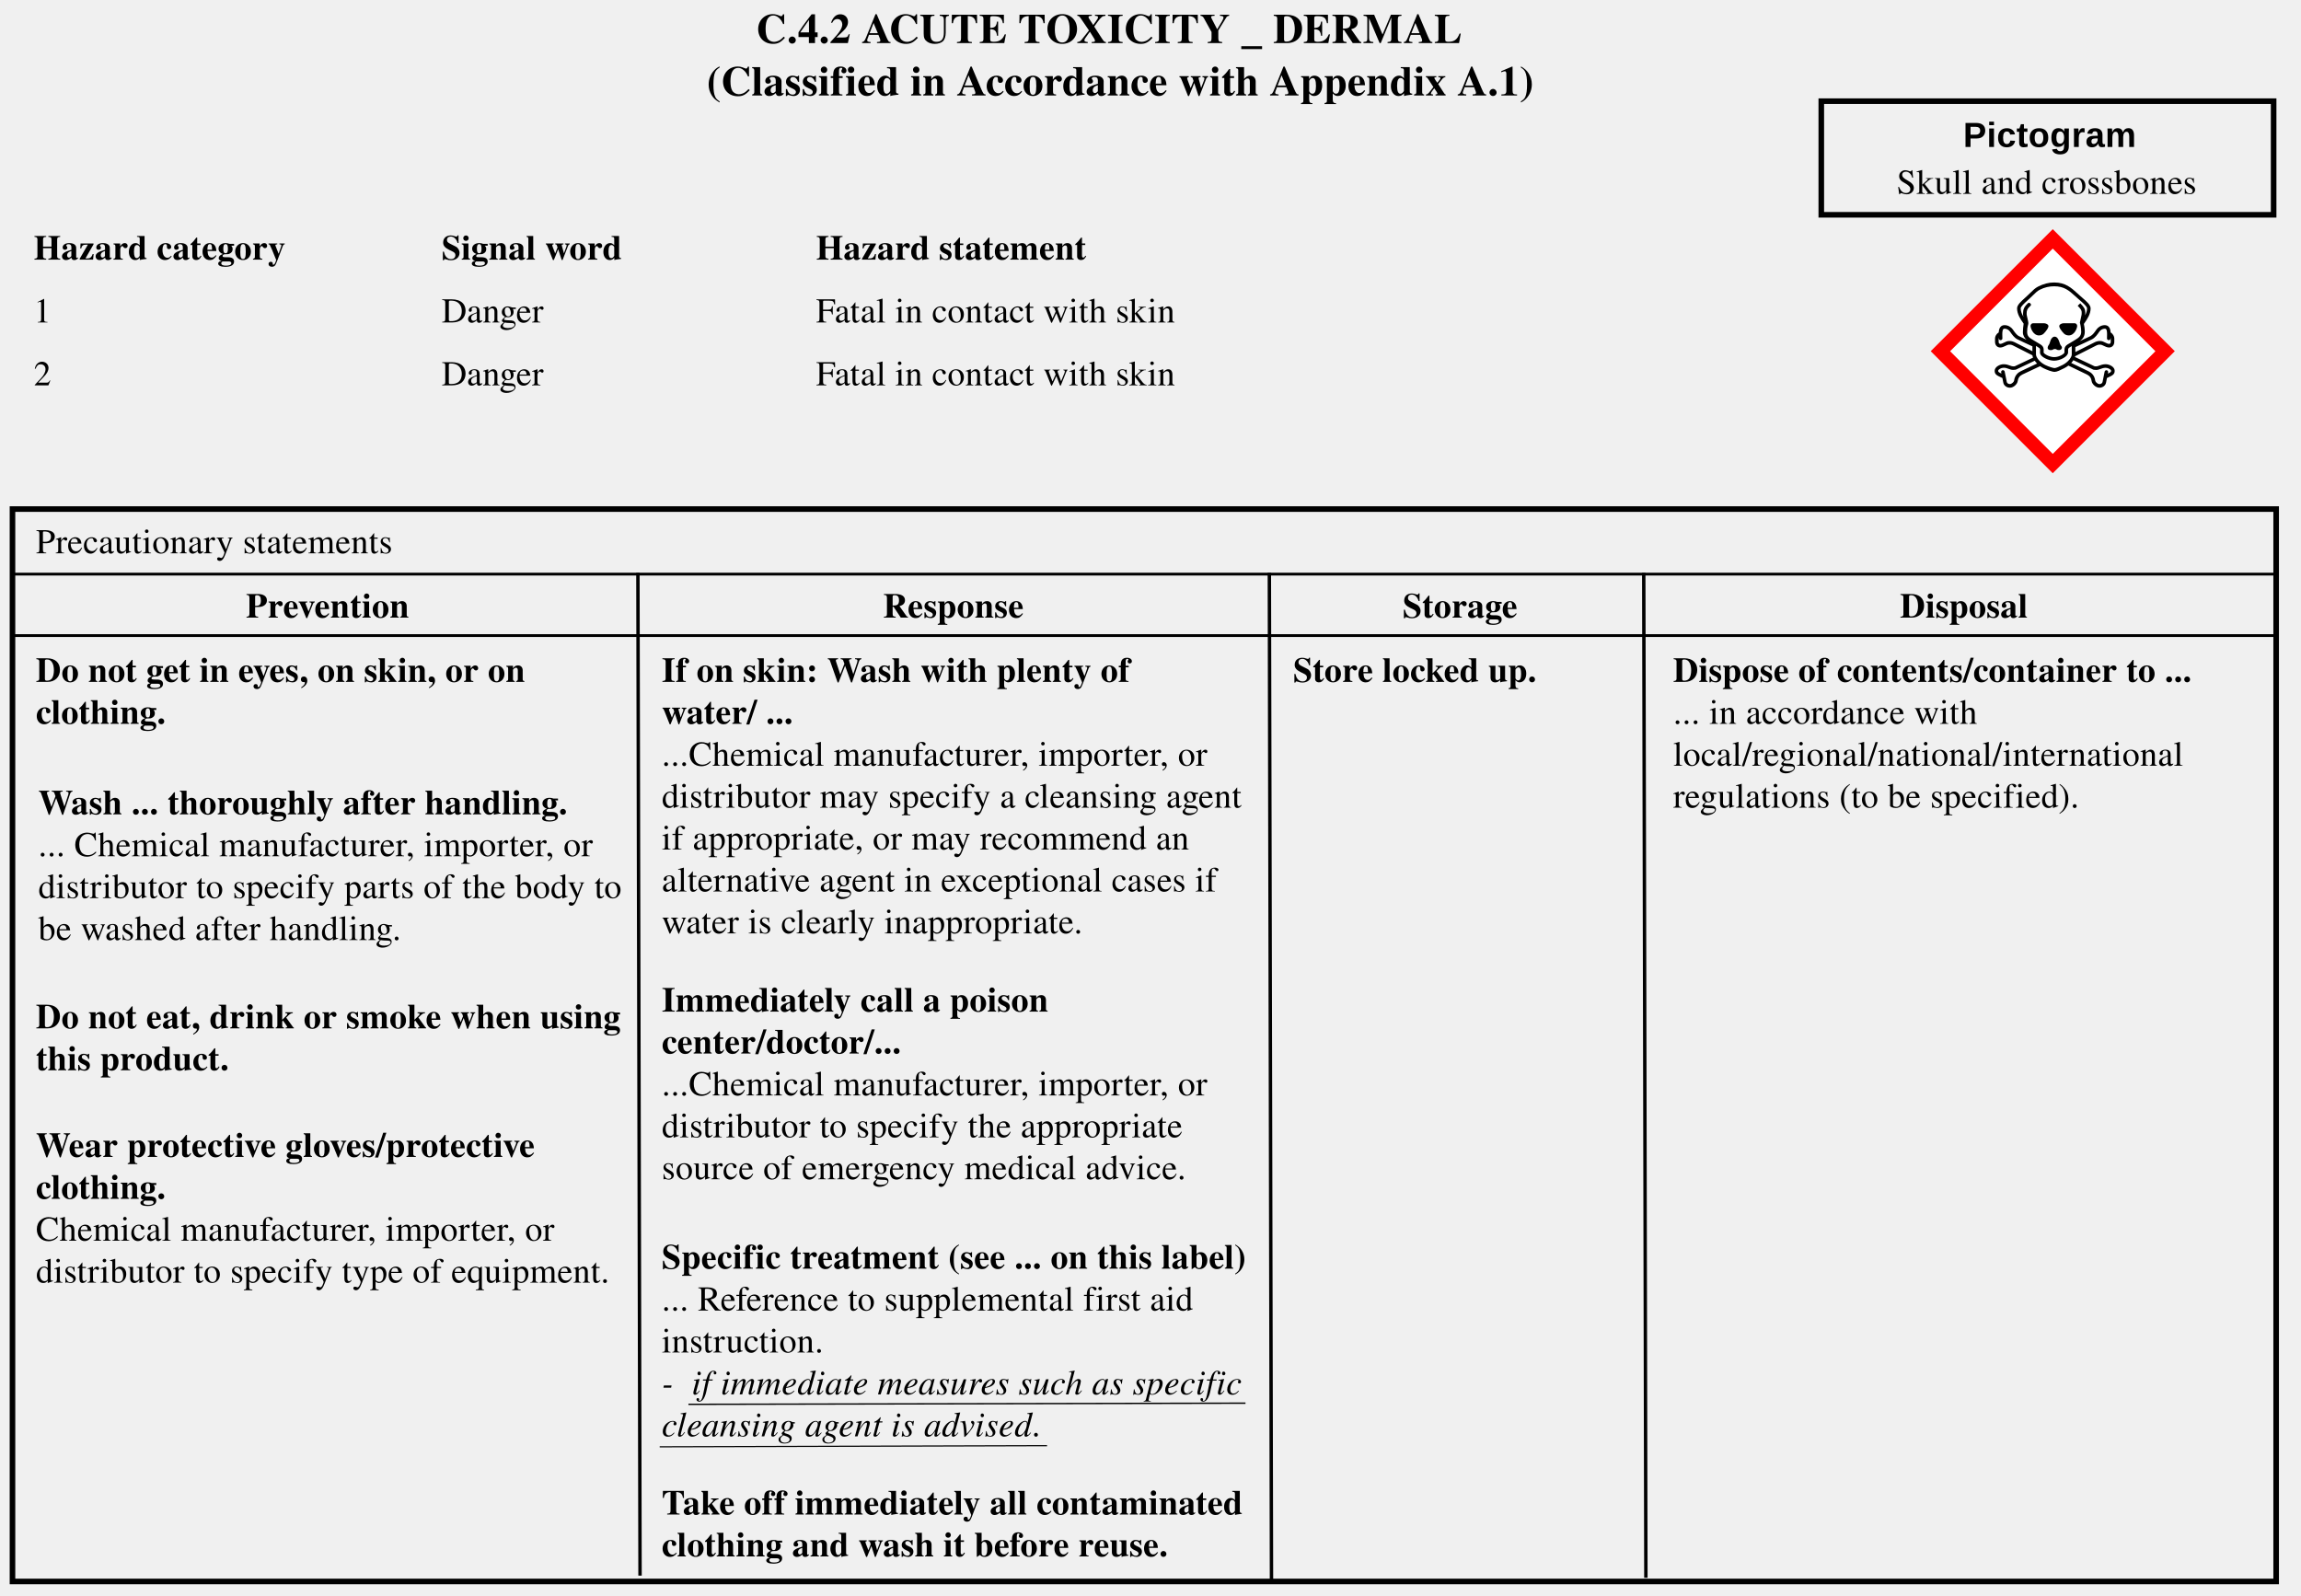
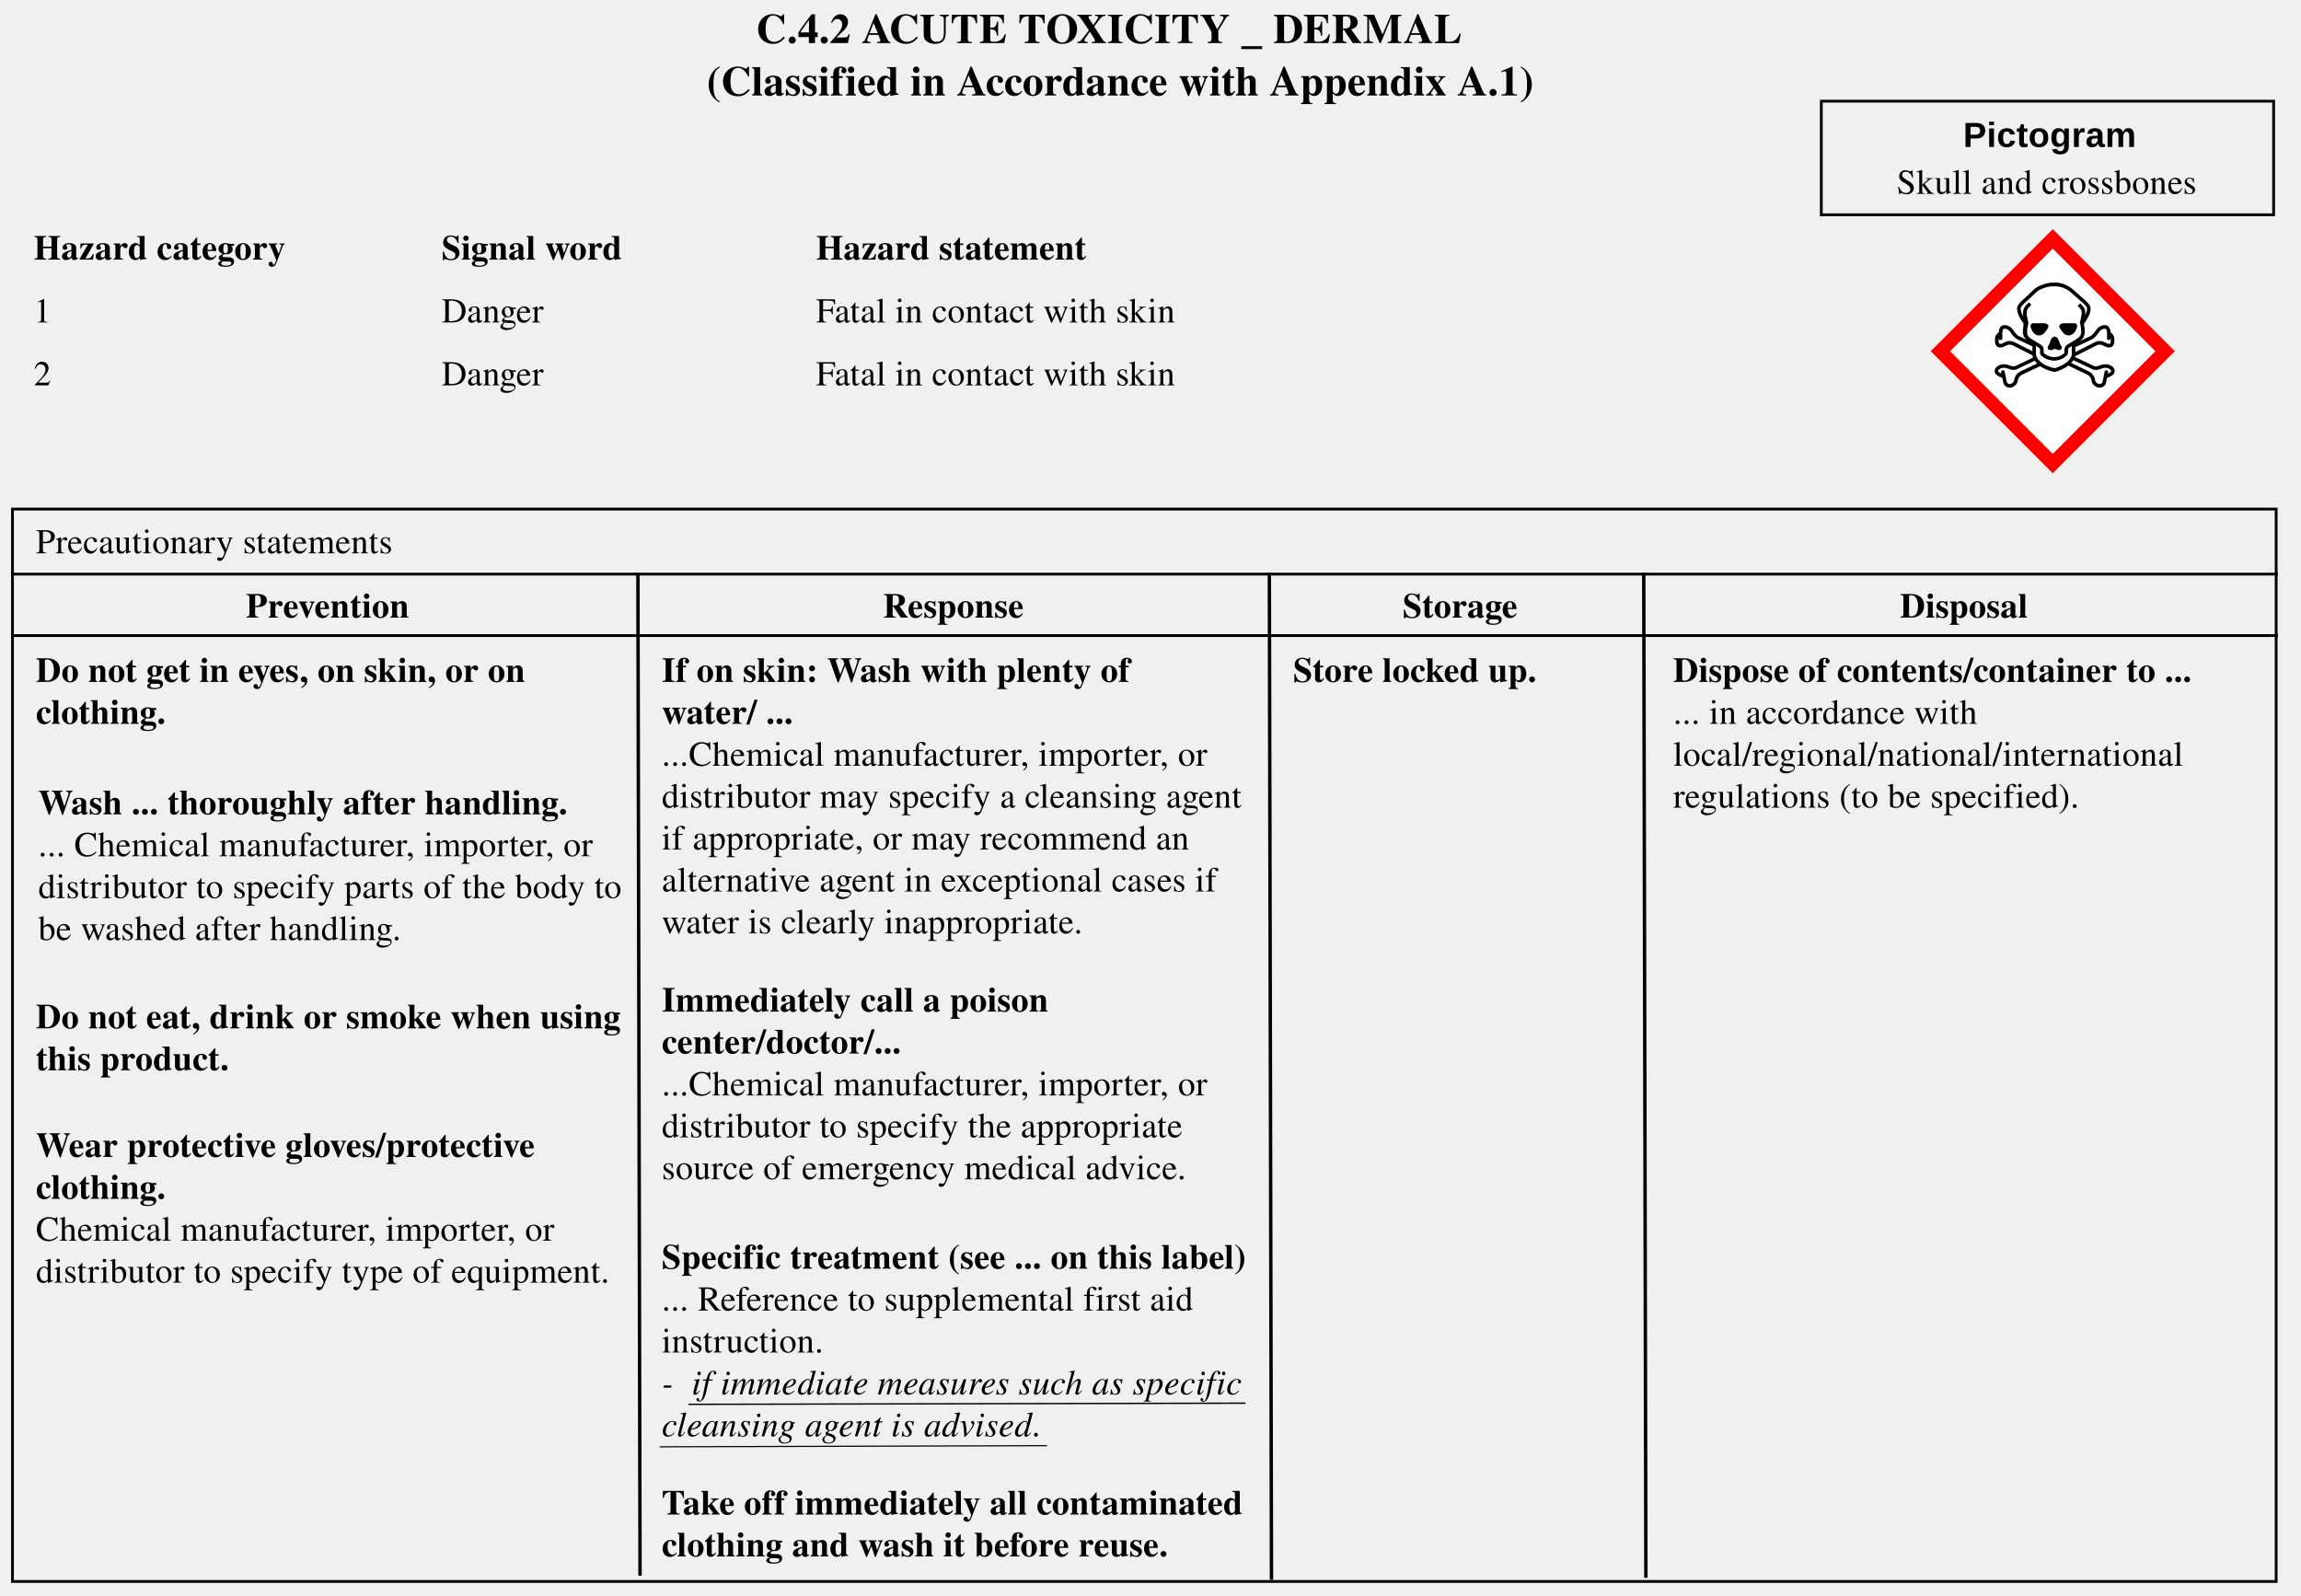
<svg xmlns="http://www.w3.org/2000/svg" width="232.424mm" height="161.121mm" viewBox="0 0 823.548 570.9" id="svg2" version="1.1">
  <defs id="defs4" />
  <g id="layer1" transform="translate(491.7038,-335.1212)">
    <text id="text4140" y="350.537" x="-80.861" style="font-style:normal;font-weight:normal;font-size:15px;line-height:125%;font-family:sans-serif;text-align:center;letter-spacing:0.1px;word-spacing:0px;text-anchor:middle;fill:#000000;fill-opacity:1;stroke:none;stroke-width:1px;stroke-linecap:butt;stroke-linejoin:miter;stroke-opacity:1" xml:space="preserve">
      <tspan id="tspan4144" style="font-style:normal;font-variant:normal;font-weight:bold;font-stretch:normal;font-size:15px;font-family:Times;-inkscape-font-specification:'Times Bold';text-align:center;text-anchor:middle" y="350.537" x="-80.811" dy="0 0 0 0 0 0 0 0 0 0 0 0 0 0 0 0 0 0 0 0 0 -5.79 5.79">C.4.2 ACUTE TOXICITY _ DERMAL</tspan>
      <tspan style="font-style:normal;font-variant:normal;font-weight:bold;font-stretch:normal;font-size:15px;font-family:Times;-inkscape-font-specification:'Times Bold';text-align:center;text-anchor:middle" y="369.287" x="-80.811" id="tspan4148">(Classified in Accordance with Appendix A.1)</tspan>
    </text>
    <text xml:space="preserve" style="font-style:normal;font-weight:normal;font-size:15px;line-height:180%;font-family:sans-serif;text-align:center;letter-spacing:0.1px;word-spacing:0px;text-anchor:middle;fill:#000000;fill-opacity:1;stroke:none;stroke-width:1px;stroke-linecap:butt;stroke-linejoin:miter;stroke-opacity:1" x="-479.637" y="428.034" id="text4154">
      <tspan id="tspan4158" x="-479.637" y="428.034" style="font-style:normal;font-variant:normal;font-weight:bold;font-stretch:normal;font-size:12.5px;line-height:180%;font-family:Times;-inkscape-font-specification:'Times Bold';text-align:start;text-anchor:start">Hazard category</tspan>
      <tspan x="-479.637" y="450.534" style="font-style:normal;font-variant:normal;font-weight:normal;font-stretch:normal;font-size:12.5px;line-height:180%;font-family:Times;-inkscape-font-specification:Times;text-align:start;text-anchor:start" id="tspan4162">1</tspan>
      <tspan x="-479.637" y="473.034" style="font-style:normal;font-variant:normal;font-weight:normal;font-stretch:normal;font-size:12.5px;line-height:180%;font-family:Times;-inkscape-font-specification:Times;text-align:start;text-anchor:start" id="tspan4164">2</tspan>
    </text>
    <text id="text4166" y="428.034" x="-333.637" style="font-style:normal;font-weight:normal;font-size:15px;line-height:180%;font-family:sans-serif;text-align:center;letter-spacing:0.1px;word-spacing:0px;text-anchor:middle;fill:#000000;fill-opacity:1;stroke:none;stroke-width:1px;stroke-linecap:butt;stroke-linejoin:miter;stroke-opacity:1" xml:space="preserve">
      <tspan style="font-style:normal;font-variant:normal;font-weight:bold;font-stretch:normal;font-size:12.5px;line-height:180%;font-family:Times;-inkscape-font-specification:'Times Bold';text-align:start;text-anchor:start" y="428.034" x="-333.637" id="tspan4168">Signal word</tspan>
      <tspan id="tspan4170" style="font-style:normal;font-variant:normal;font-weight:normal;font-stretch:normal;font-size:12.5px;line-height:180%;font-family:Times;-inkscape-font-specification:Times;text-align:start;text-anchor:start" y="450.534" x="-333.637">Danger</tspan>
      <tspan id="tspan4172" style="font-style:normal;font-variant:normal;font-weight:normal;font-stretch:normal;font-size:12.5px;line-height:180%;font-family:Times;-inkscape-font-specification:Times;text-align:start;text-anchor:start" y="473.034" x="-333.637">Danger</tspan>
    </text>
    <text xml:space="preserve" style="font-style:normal;font-weight:normal;font-size:15px;line-height:180%;font-family:sans-serif;text-align:center;letter-spacing:0.1px;word-spacing:0px;text-anchor:middle;fill:#000000;fill-opacity:1;stroke:none;stroke-width:1px;stroke-linecap:butt;stroke-linejoin:miter;stroke-opacity:1" x="-199.637" y="428.034" id="text4174">
      <tspan id="tspan4176" x="-199.637" y="428.034" style="font-style:normal;font-variant:normal;font-weight:bold;font-stretch:normal;font-size:12.5px;line-height:180%;font-family:Times;-inkscape-font-specification:'Times Bold';text-align:start;text-anchor:start">Hazard statement</tspan>
      <tspan x="-199.637" y="450.534" style="font-style:normal;font-variant:normal;font-weight:normal;font-stretch:normal;font-size:12.5px;line-height:180%;font-family:Times;-inkscape-font-specification:Times;text-align:start;text-anchor:start" id="tspan4178">Fatal in contact with skin</tspan>
      <tspan x="-199.637" y="473.034" style="font-style:normal;font-variant:normal;font-weight:normal;font-stretch:normal;font-size:12.5px;line-height:180%;font-family:Times;-inkscape-font-specification:Times;text-align:start;text-anchor:start" id="tspan4180">Fatal in contact with skin</tspan>
    </text>
-     <rect style="fill:none;fill-opacity:1;stroke:#000000;stroke-width:2;stroke-miterlimit:4;stroke-dasharray:none;stroke-dashoffset:0;stroke-opacity:1" id="rect4182" width="161.898" height="40.666" x="160.151" y="371.329" />
+     <rect style="fill:none;fill-opacity:1;stroke:#000000;stroke-width:1;stroke-miterlimit:4;stroke-dasharray:none;stroke-dashoffset:0;stroke-opacity:1" id="rect4182" width="161.898" height="40.666" x="160.151" y="371.329" />
    <text id="text4184" y="381.996" x="187.139" style="font-style:normal;font-weight:normal;font-size:15px;line-height:180%;font-family:sans-serif;text-align:center;letter-spacing:0.1px;word-spacing:0px;text-anchor:middle;fill:#000000;fill-opacity:1;stroke:none;stroke-width:1px;stroke-linecap:butt;stroke-linejoin:miter;stroke-opacity:1" xml:space="preserve">
      <tspan style="font-style:normal;font-variant:normal;font-weight:bold;font-stretch:normal;font-size:12.5px;line-height:180%;font-family:Times;-inkscape-font-specification:'Times Bold';text-align:start;text-anchor:start" y="381.996" x="187.139" id="tspan4186" />
      <tspan id="tspan4190" style="font-style:normal;font-variant:normal;font-weight:normal;font-stretch:normal;font-size:12.5px;line-height:180%;font-family:Times;-inkscape-font-specification:Times;text-align:start;text-anchor:start" y="404.496" x="187.139">Skull and crossbones</tspan>
    </text>
    <text xml:space="preserve" style="font-style:normal;font-weight:normal;font-size:15px;line-height:180%;font-family:sans-serif;text-align:center;letter-spacing:0.1px;word-spacing:0px;text-anchor:middle;fill:#000000;fill-opacity:1;stroke:none;stroke-width:1px;stroke-linecap:butt;stroke-linejoin:miter;stroke-opacity:1" x="210.925" y="364.386" id="text4194">
      <tspan id="tspan4196" x="210.925" y="364.386" style="font-style:normal;font-variant:normal;font-weight:bold;font-stretch:normal;font-size:12.5px;line-height:180%;font-family:Times;-inkscape-font-specification:'Times Bold';text-align:start;text-anchor:start" />
      <tspan x="210.925" y="387.724" style="font-style:normal;font-variant:normal;font-weight:bold;font-stretch:normal;font-size:12.5px;line-height:180%;font-family:Arial;-inkscape-font-specification:'Arial Bold';text-align:start;text-anchor:start" id="tspan4198">Pictogram</tspan>
    </text>
-     <rect style="fill:none;fill-opacity:1;stroke:#000000;stroke-width:2;stroke-miterlimit:4;stroke-dasharray:none;stroke-dashoffset:0;stroke-opacity:1" id="rect4200" width="810.189" height="383.81" x="-487.237" y="517.32" />
+     <rect style="fill:none;fill-opacity:1;stroke:#000000;stroke-width:1;stroke-miterlimit:4;stroke-dasharray:none;stroke-dashoffset:0;stroke-opacity:1" id="rect4200" width="810.189" height="383.81" x="-487.237" y="517.32" />
    <path style="fill:none;fill-rule:evenodd;stroke:#000000;stroke-width:1px;stroke-linecap:butt;stroke-linejoin:miter;stroke-opacity:1" d="m -487.443,540.598 811.026,0" id="path4202" />
    <path id="path4204" d="m -487.443,562.598 811.026,0" style="fill:none;fill-rule:evenodd;stroke:#000000;stroke-width:1px;stroke-linecap:butt;stroke-linejoin:miter;stroke-opacity:1" />
    <path style="fill:none;fill-rule:evenodd;stroke:#000000;stroke-width:1.22px;stroke-linecap:butt;stroke-linejoin:miter;stroke-opacity:1" d="m -263.391,540.126 0.762,358.926" id="path4206" />
    <path id="path4208" d="m -37.391,540.126 0.762,360.439" style="fill:none;fill-rule:evenodd;stroke:#000000;stroke-width:1.223px;stroke-linecap:butt;stroke-linejoin:miter;stroke-opacity:1" />
    <path style="fill:none;fill-rule:evenodd;stroke:#000000;stroke-width:1.221px;stroke-linecap:butt;stroke-linejoin:miter;stroke-opacity:1" d="m 96.609,540.126 0.762,359.683" id="path4210" />
    <text id="text4212" y="556.171" x="-403.675" style="font-style:normal;font-weight:normal;font-size:15px;line-height:180%;font-family:sans-serif;text-align:center;letter-spacing:0.1px;word-spacing:0px;text-anchor:middle;fill:#000000;fill-opacity:1;stroke:none;stroke-width:1px;stroke-linecap:butt;stroke-linejoin:miter;stroke-opacity:1" xml:space="preserve">
      <tspan id="tspan4218" style="font-style:normal;font-variant:normal;font-weight:bold;font-stretch:normal;font-size:12.5px;line-height:180%;font-family:Times;-inkscape-font-specification:'Times Bold';text-align:start;text-anchor:start" y="556.171" x="-403.675">Prevention</tspan>
    </text>
    <text xml:space="preserve" style="font-style:normal;font-weight:normal;font-size:15px;line-height:180%;font-family:sans-serif;text-align:center;letter-spacing:0.1px;word-spacing:0px;text-anchor:middle;fill:#000000;fill-opacity:1;stroke:none;stroke-width:1px;stroke-linecap:butt;stroke-linejoin:miter;stroke-opacity:1" x="-175.675" y="556.171" id="text4225">
      <tspan x="-175.675" y="556.171" style="font-style:normal;font-variant:normal;font-weight:bold;font-stretch:normal;font-size:12.5px;line-height:180%;font-family:Times;-inkscape-font-specification:'Times Bold';text-align:start;text-anchor:start" id="tspan4227">Response</tspan>
    </text>
    <text id="text4229" y="556.171" x="10.325" style="font-style:normal;font-weight:normal;font-size:15px;line-height:180%;font-family:sans-serif;text-align:center;letter-spacing:0.1px;word-spacing:0px;text-anchor:middle;fill:#000000;fill-opacity:1;stroke:none;stroke-width:1px;stroke-linecap:butt;stroke-linejoin:miter;stroke-opacity:1" xml:space="preserve">
      <tspan id="tspan4231" style="font-style:normal;font-variant:normal;font-weight:bold;font-stretch:normal;font-size:12.5px;line-height:180%;font-family:Times;-inkscape-font-specification:'Times Bold';text-align:start;text-anchor:start" y="556.171" x="10.325">Storage</tspan>
    </text>
    <text xml:space="preserve" style="font-style:normal;font-weight:normal;font-size:15px;line-height:180%;font-family:sans-serif;text-align:center;letter-spacing:0.1px;word-spacing:0px;text-anchor:middle;fill:#000000;fill-opacity:1;stroke:none;stroke-width:1px;stroke-linecap:butt;stroke-linejoin:miter;stroke-opacity:1" x="188.325" y="556.171" id="text4233">
      <tspan x="188.325" y="556.171" style="font-style:normal;font-variant:normal;font-weight:bold;font-stretch:normal;font-size:12.5px;line-height:180%;font-family:Times;-inkscape-font-specification:'Times Bold';text-align:start;text-anchor:start" id="tspan4235">Disposal</tspan>
    </text>
    <text xml:space="preserve" style="font-style:normal;font-weight:normal;font-size:15px;line-height:180%;font-family:sans-serif;text-align:center;letter-spacing:0.1px;word-spacing:0px;text-anchor:middle;fill:#000000;fill-opacity:1;stroke:none;stroke-width:1px;stroke-linecap:butt;stroke-linejoin:miter;stroke-opacity:1" x="-478.869" y="533.152" id="text4237">
      <tspan x="-478.869" y="533.152" style="font-style:normal;font-variant:normal;font-weight:normal;font-stretch:normal;font-size:12.5px;line-height:180%;font-family:Times;-inkscape-font-specification:Times;text-align:start;text-anchor:start" id="tspan4239">Precautionary statements</tspan>
    </text>
    <text id="text4241" y="579.178" x="-478.869" style="font-style:normal;font-variant:normal;font-weight:bold;font-stretch:normal;font-size:15px;line-height:120%;font-family:Times;-inkscape-font-specification:'Times Bold';text-align:center;letter-spacing:0.1px;word-spacing:0px;text-anchor:middle;fill:#000000;fill-opacity:1;stroke:none;stroke-width:1px;stroke-linecap:butt;stroke-linejoin:miter;stroke-opacity:1" xml:space="preserve">
      <tspan style="font-style:normal;font-variant:normal;font-weight:bold;font-stretch:normal;font-size:12.5px;line-height:120%;font-family:Times;-inkscape-font-specification:'Times Bold';text-align:start;text-anchor:start" y="579.178" x="-478.869" id="tspan4249">Do not get in eyes, on skin, or on</tspan>
      <tspan style="font-style:normal;font-variant:normal;font-weight:bold;font-stretch:normal;font-size:12.5px;line-height:120%;font-family:Times;-inkscape-font-specification:'Times Bold';text-align:start;text-anchor:start" y="594.178" x="-478.869" id="tspan5205">clothing.</tspan>
    </text>
    <text xml:space="preserve" style="font-style:normal;font-weight:normal;font-size:15px;line-height:120%;font-family:sans-serif;text-align:center;letter-spacing:0.1px;word-spacing:0px;text-anchor:middle;fill:#000000;fill-opacity:1;stroke:none;stroke-width:1px;stroke-linecap:butt;stroke-linejoin:miter;stroke-opacity:1" x="-254.869" y="579.178" id="text4272">
      <tspan x="-254.869" y="579.178" style="font-style:normal;font-variant:normal;font-weight:bold;font-stretch:normal;font-size:12.5px;line-height:120%;font-family:Times;-inkscape-font-specification:'Times Bold';text-align:start;text-anchor:start" id="tspan4291">If on skin: Wash with plenty of</tspan>
      <tspan x="-254.869" y="594.178" style="font-style:normal;font-variant:normal;font-weight:bold;font-stretch:normal;font-size:12.5px;line-height:120%;font-family:Times;-inkscape-font-specification:'Times Bold';text-align:start;text-anchor:start" id="tspan6067">water/ ...</tspan>
      <tspan x="-254.869" y="609.178" style="font-style:normal;font-variant:normal;font-weight:normal;font-stretch:normal;font-size:12.5px;line-height:120%;font-family:Times;-inkscape-font-specification:Times;text-align:start;text-anchor:start" id="tspan4293">...Chemical manufacturer, importer, or</tspan>
      <tspan x="-254.869" y="624.178" style="font-style:normal;font-variant:normal;font-weight:normal;font-stretch:normal;font-size:12.5px;line-height:120%;font-family:Times;-inkscape-font-specification:Times;text-align:start;text-anchor:start" id="tspan4297">distributor may specify a cleansing agent</tspan>
      <tspan x="-254.869" y="639.178" style="font-style:normal;font-variant:normal;font-weight:normal;font-stretch:normal;font-size:12.5px;line-height:120%;font-family:Times;-inkscape-font-specification:Times;text-align:start;text-anchor:start" id="tspan6075">if appropriate, or may recommend an </tspan>
      <tspan x="-254.869" y="654.178" style="font-style:normal;font-variant:normal;font-weight:normal;font-stretch:normal;font-size:12.5px;line-height:120%;font-family:Times;-inkscape-font-specification:Times;text-align:start;text-anchor:start" id="tspan6077">alternative agent in exceptional cases if</tspan>
      <tspan x="-254.869" y="669.178" style="font-style:normal;font-variant:normal;font-weight:normal;font-stretch:normal;font-size:12.5px;line-height:120%;font-family:Times;-inkscape-font-specification:Times;text-align:start;text-anchor:start" id="tspan6079">water is clearly inappropriate.</tspan>
    </text>
    <text id="text4299" y="789.178" x="-254.869" style="font-style:normal;font-weight:normal;font-size:15px;line-height:120%;font-family:sans-serif;text-align:center;letter-spacing:0.1px;word-spacing:0px;text-anchor:middle;fill:#000000;fill-opacity:1;stroke:none;stroke-width:1px;stroke-linecap:butt;stroke-linejoin:miter;stroke-opacity:1" xml:space="preserve">
      <tspan id="tspan4309" style="font-style:normal;font-variant:normal;font-weight:bold;font-stretch:normal;font-size:12.5px;line-height:120%;font-family:Times;-inkscape-font-specification:'Times Bold';text-align:start;text-anchor:start" y="789.178" x="-254.869">Specific treatment (see ... on this label)</tspan>
      <tspan style="font-style:normal;font-variant:normal;font-weight:normal;font-stretch:normal;font-size:12.5px;line-height:120%;font-family:Times;-inkscape-font-specification:Times;text-align:start;text-anchor:start" y="804.178" x="-254.869" id="tspan4325">... Reference to supplemental first aid</tspan>
      <tspan style="font-style:normal;font-variant:normal;font-weight:normal;font-stretch:normal;font-size:12.5px;line-height:120%;font-family:Times;-inkscape-font-specification:Times;text-align:start;text-anchor:start" y="819.178" x="-254.869" id="tspan4327">instruction.</tspan>
      <tspan style="font-style:italic;font-variant:normal;font-weight:500;font-stretch:normal;font-size:12.5px;line-height:120%;font-family:Times;-inkscape-font-specification:'Times Medium Italic';text-align:start;text-anchor:start" y="834.178" x="-254.869" id="tspan4329">-  if immediate measures such as specific</tspan>
      <tspan style="font-style:italic;font-variant:normal;font-weight:500;font-stretch:normal;font-size:12.5px;line-height:120%;font-family:Times;-inkscape-font-specification:'Times Medium Italic';text-align:start;text-anchor:start" y="849.178" x="-254.869" id="tspan4331">cleansing agent is advised.</tspan>
    </text>
    <path style="fill:none;fill-rule:evenodd;stroke:#000000;stroke-width:0.5;stroke-linecap:butt;stroke-linejoin:miter;stroke-miterlimit:4;stroke-dasharray:none;stroke-opacity:1" d="m -245.311,837.728 199.379,-0.411" id="path4335" />
    <path id="path4337" d="m -255.594,852.937 138.634,-0.408" style="fill:none;fill-rule:evenodd;stroke:#000000;stroke-width:0.416;stroke-linecap:butt;stroke-linejoin:miter;stroke-miterlimit:4;stroke-dasharray:none;stroke-opacity:1" />
    <text xml:space="preserve" style="font-style:normal;font-weight:normal;font-size:15px;line-height:120%;font-family:sans-serif;text-align:center;letter-spacing:0.1px;word-spacing:0px;text-anchor:middle;fill:#000000;fill-opacity:1;stroke:none;stroke-width:1px;stroke-linecap:butt;stroke-linejoin:miter;stroke-opacity:1" x="-254.869" y="877.178" id="text4339">
      <tspan id="tspan4349" x="-254.869" y="877.178" style="font-style:normal;font-variant:normal;font-weight:bold;font-stretch:normal;font-size:12.5px;line-height:120%;font-family:Times;-inkscape-font-specification:'Times Bold';text-align:start;text-anchor:start">Take off immediately all contaminated</tspan>
      <tspan x="-254.869" y="892.178" style="font-style:normal;font-variant:normal;font-weight:bold;font-stretch:normal;font-size:12.5px;line-height:120%;font-family:Times;-inkscape-font-specification:'Times Bold';text-align:start;text-anchor:start" id="tspan6081">clothing and wash it before reuse.</tspan>
    </text>
    <text id="text4365" y="579.178" x="-28.869" style="font-style:normal;font-weight:normal;font-size:15px;line-height:120%;font-family:sans-serif;text-align:center;letter-spacing:0.1px;word-spacing:0px;text-anchor:middle;fill:#000000;fill-opacity:1;stroke:none;stroke-width:1px;stroke-linecap:butt;stroke-linejoin:miter;stroke-opacity:1" xml:space="preserve">
      <tspan id="tspan4375" style="font-style:normal;font-variant:normal;font-weight:bold;font-stretch:normal;font-size:12.5px;line-height:120%;font-family:Times;-inkscape-font-specification:'Times Bold';text-align:start;text-anchor:start" y="579.178" x="-28.869">Store locked up.</tspan>
    </text>
    <text xml:space="preserve" style="font-style:normal;font-weight:normal;font-size:15px;line-height:120%;font-family:sans-serif;text-align:center;letter-spacing:0.1px;word-spacing:0px;text-anchor:middle;fill:#000000;fill-opacity:1;stroke:none;stroke-width:1px;stroke-linecap:butt;stroke-linejoin:miter;stroke-opacity:1" x="107.131" y="579.178" id="text4391">
      <tspan x="107.131" y="579.178" style="font-style:normal;font-variant:normal;font-weight:bold;font-stretch:normal;font-size:12.5px;line-height:120%;font-family:Times;-inkscape-font-specification:'Times Bold';text-align:start;text-anchor:start" id="tspan4393">Dispose of contents/container to ...</tspan>
      <tspan x="107.131" y="594.178" style="font-style:normal;font-variant:normal;font-weight:normal;font-stretch:normal;font-size:12.5px;line-height:120%;font-family:Times;-inkscape-font-specification:Times;text-align:start;text-anchor:start" id="tspan4399">... in accordance with</tspan>
      <tspan x="107.131" y="609.178" style="font-style:normal;font-variant:normal;font-weight:normal;font-stretch:normal;font-size:12.5px;line-height:120%;font-family:Times;-inkscape-font-specification:Times;text-align:start;text-anchor:start" id="tspan4401">local/regional/national/international</tspan>
      <tspan x="107.131" y="624.178" style="font-style:normal;font-variant:normal;font-weight:normal;font-stretch:normal;font-size:12.5px;line-height:120%;font-family:Times;-inkscape-font-specification:Times;text-align:start;text-anchor:start" id="tspan4403">regulations (to be specified).</tspan>
    </text>
    <g id="g4487" transform="matrix(0.1213281,0,0,0.1213281,198.4077,416.2418)">
      <path id="path4475" d="m 367.5,727.4 360,-360 -360,-360 -360,360 z" style="fill:#ff0000" />
      <path id="path4477" d="M 367.5,670.3 64.7,367.5 367.5,64.7 670.3,367.5 Z" style="fill:#ffffff" />
      <path id="path4479" d="m 361.6,364.2 c 8.23,0 5.45,-3.33 12.48,-3.33 5.73,0 3.79,3.24 11.56,3.24 7.21,0 8.97,-5.45 8.97,-7.67 0,-3.42 -3.88,-5.62 -5.64,-10.26 -1.76,-4.62 -5.18,-21.72 -15.62,-21.72 -3.84,0 -6.1,1.57 -8.97,4.99 -4.71,5.55 -5.09,14.87 -8,18.49 -2.87,3.51 -3.98,7.28 -3.98,9.25 0,2.13 1.02,7 9.25,7 m -80.55,58.51 -7.9,3.74 c -7.91,3.81 -17.78,11.77 -19.83,28.1 -0.34,2.68 -6.39,9.79 -12.59,9.79 -3.81,0 -8.32,-2.52 -8.94,-6.27 -1.08,-6.44 -5.95,-29.55 -6.16,-30.53 -0.6,-2.85 -3.4,-4.68 -6.26,-4.07 -2.86,0.61 -4.68,3.4 -4.07,6.26 0.001,0.06 0.76,3.65 0.76,3.65 -9.18,-4.38 -9.56,-5.17 -9.56,-8.33 0,-3.9 9,-8.87 16.1,-8.87 5.97,0 10.54,1.71 14.97,3.36 4,1.5 8.13,3.04 12.8,3.04 6.72,0 8.64,-0.68 11.73,-2.35 l 2.6,-1.27 c 4.07,-1.71 35.64,-16.78 49.55,-23.43 1.94,2.78 4.26,5.57 6.94,8.25 m -3.3,-52 c 12.29,7.63 12.1,7.29 12.16,12.1 -0.15,1.3 -0.2,3.44 -0.2,7.41 0,13.1 25.5,24.1 41.52,24.1 17.77,0 41.3,-12 41.3,-24.49 l 0,-6.74 c 0,-5.32 0.56,-5.81 10.83,-11.84 l 0,24.99 c 0,6.99 -9.58,21.91 -26.89,30.62 l -0.56,0.28 c -8.38,4.21 -18.8,9 -23.1,9 -3.97,0 -17.41,-3.92 -28.1,-9.31 -17.32,-8.7 -26.89,-23.63 -26.89,-30.62 z m -108,-40.9 c -0.02,10e-4 -0.04,0.03 -0.07,0.04 0.02,-0.001 0.04,-0.03 0.07,-0.04 m 310.9,-9.9 c 2.33,0 3.34,0.76 3.9,1.34 3.4,3.51 3.07,13.78 2.84,21.28 l -0.13,5.95 c -0.06,2.92 2.25,5.21 5.16,5.28 2.91,0.06 5.33,-2.36 5.4,-5.28 l 0.05,-2.13 c 0.3,0.81 0.44,1.5 0.44,1.95 l 0,10.16 c 0,2.88 -0.84,6.32 -4.82,6.32 -3.27,0 -7.46,-2.04 -11.5,-4 -4.66,-2.27 -9.1,-4.42 -13.57,-4.42 l -0.76,-0.03 c -2.63,-0.13 -8.11,-0.38 -15.83,3.23 l -0.15,0.07 -57.75,29.3 0,-14.68 c 8.54,-3.9 41.3,-18.92 49.4,-23.1 9.13,-4.7 16.1,-14.75 20.2,-20.76 l 1.59,-2.27 c 2.75,-3.78 8.47,-8.19 15.56,-8.19 z m -266.4,39.7 -0.08,-0.03 c -7.72,-3.62 -13.2,-3.36 -15.83,-3.23 l -0.76,0.03 c -4.5,0 -8.91,2.15 -13.57,4.42 -4,1.97 -8.22,4 -11.5,4 -3.99,0 -4.82,-3.43 -4.82,-6.32 l 0,-10.16 c 0,-0.45 0.14,-1.14 0.44,-1.95 l 0.05,2.12 c 0.06,2.92 2.48,5.34 5.4,5.28 2.91,-0.06 5.23,-2.36 5.16,-5.28 l -0.13,-5.95 c -0.24,-7.5 -0.56,-17.77 2.83,-21.28 0.56,-0.57 1.57,-1.34 3.9,-1.34 7.09,0 12.82,4.41 15.57,8.19 l 1.59,2.27 c 4.14,6 11.1,16.1 20.2,20.76 7.08,3.65 32.3,15.23 44.58,20.87 l 0,14.45 z m 117.1,-164.8 c 29.36,0 43.62,12.25 61.7,28.68 l 9.58,8.59 3.57,3.1 c 11.48,9.95 22.33,19.35 22.33,24.92 0,6.9 -2.41,13.78 -5.68,20.2 0.38,-2.35 0.4,-3.9 0.4,-6.89 0,-11.37 -3.14,-16.27 -14.75,-28.41 l -7.63,7.3 c 10.88,11.37 11.82,13.79 11.82,21.1 0,4.55 0,4.55 -2.31,14.8 l -3.06,13.74 0.35,1.25 c 0.04,0.13 3.59,13.18 3.59,25.7 0,13.1 -8,17.98 -18.1,24.2 l -3.18,1.96 -10.89,6.56 c -11.5,6.75 -17.23,9.73 -17.23,21.52 l 0,6.74 c 0,3.91 -14.78,13.93 -30.53,13.93 -14.46,0 -30.38,-10 -30.96,-13.64 0,-4.83 0.21,-6.92 0.21,-6.92 0,-11.56 -5.6,-14.81 -16.77,-21.29 -3.11,-1.8 -6.97,-4.05 -11.52,-6.9 l -3.18,-1.96 c -10.14,-6.2 -17.38,-9.72 -17.38,-24.2 0,-15.23 3.63,-20.67 3.63,-25.37 0,-4.7 -5.07,-23 -5.07,-25.87 0,-0.37 0.04,-3.46 0.04,-3.46 0,-6.85 0.87,-12.57 11.46,-21.98 0.86,-0.76 2.17,-3.09 1.12,-4.38 -1.05,-1.29 -1.47,-1.83 -2.69,-3.27 -0.61,-0.72 -1.72,-1 -2.79,-1.01 -1.07,0 -2.11,0.28 -2.58,0.7 -12.53,11.13 -15.1,19.56 -15.1,29.94 0,0 -0.04,3.09 -0.04,3.55 0,2.82 -0.12,1.4 1.33,7.33 -4.52,-7.66 -8.32,-16.28 -8.32,-24.95 0,-5.39 10.33,-14.75 21.27,-24.65 l 4.78,-4.34 c 3.78,-3.45 7.1,-6.67 10.24,-9.79 7.24,-7.11 12.95,-12.72 19.6,-16.1 14.99,-7.6 28.6,-10.4 42.82,-10.4 m -62.3,210.5 c -18.32,8.76 -45.1,21.53 -48.57,22.98 l -3.52,1.71 c -1.53,0.83 -2,1.07 -6.71,1.07 -2.75,0 -5.69,-1.1 -9.1,-2.37 -4.81,-1.8 -10.79,-4 -18.67,-4 -10.86,0 -26.64,7.57 -26.64,19.43 0,10.56 6.77,13.73 17.98,19 l 4.82,2.29 c 1.13,5.54 2.21,10.95 2.63,13.48 1.57,9.44 11.1,15.1 19.36,15.1 11.8,0 22.1,-11.55 23.1,-19 1.19,-9.47 5.74,-15.99 13.92,-19.92 l 7.79,-3.69 44.5,-20.95 c 3.05,2.19 6.36,4.23 9.92,6 8.71,4.38 25.2,10.86 32.88,10.86 6.82,0 17,-5.14 28.1,-10.72 4.76,-2.39 8.84,-5 12.49,-7.87 l 54.78,26.35 c 8.18,3.94 12.73,10.45 13.92,19.92 0.94,7.49 11.27,19 23.1,19 8.28,0 17.78,-5.64 19.36,-15.1 0.42,-2.53 1.5,-7.94 2.63,-13.48 l -0.47,0.22 0.47,-0.22 4.83,-2.29 c 11.21,-5.27 17.98,-8.45 17.98,-19 0,-11.86 -15.77,-19.43 -26.64,-19.43 -7.88,0 -13.86,2.24 -18.67,4 -3.4,1.27 -6.34,2.37 -9.1,2.37 -4.71,0 -5.18,-0.25 -6.71,-1.07 l -3.52,-1.71 c -3.71,-1.56 -34.54,-16.26 -52.66,-24.93 0.25,-0.76 0.46,-1.51 0.63,-2.25 12.41,-6.28 62.8,-31.81 63,-31.91 5.34,-2.49 8.64,-2.34 10.83,-2.24 l 1.26,0.04 c 2.06,0 5.56,1.7 8.94,3.35 4.88,2.38 10.42,5.08 16.1,5.08 9.1,0 15.38,-6.94 15.38,-16.88 l 0,-10.16 c 0,-5.52 -3.81,-13.21 -10.9,-17.51 -0.39,-6.56 -1.77,-12.71 -5.82,-16.89 -2.93,-3 -6.79,-4.55 -11.48,-4.55 -11.1,0 -19.69,6.48 -24.1,12.54 l -1.74,2.49 c -3.35,4.85 -9.57,13.88 -16.34,17.36 -4.87,2.51 -19.21,9.18 -31.45,14.82 7.95,-5.8 14.75,-13.59 14.75,-27.7 0,-8.82 -1.51,-17.6 -2.67,-23 l 1.9,-2.82 c 7.61,-10.99 18,-26 18,-42.93 0,-10.39 -10.9,-19.83 -25.98,-32.9 l -3.55,-3.08 -9.4,-8.43 c -18.2,-16.54 -35.3,-32.2 -68.78,-32.2 -15.72,0 -31.3,4 -47.59,12.28 -8.11,4.11 -14.65,10.54 -22.2,17.98 -3.11,3.05 -6.32,6.21 -9.96,9.53 l -4.75,4.32 c -14.36,13 -24.74,22.4 -24.74,32.48 0,16.89 10.42,31.94 18,42.93 l 1.35,2 c -1.08,7.73 -2.2,17.94 -2.2,25.1 0,9.85 4.54,16.79 10.47,22.2 -9.49,-4.41 -18.58,-8.68 -22.28,-10.58 -6.77,-3.48 -12.99,-12.51 -16.34,-17.36 l -1.74,-2.49 c -4.41,-6.1 -13.1,-12.54 -24.1,-12.54 -4.69,0 -8.56,1.53 -11.48,4.55 -4.05,4.18 -5.44,10.33 -5.82,16.9 0.02,-10e-4 0.04,-0.02 0.07,-0.04 -0.02,10e-4 -0.04,0.02 -0.07,0.04 -7.09,4.3 -10.91,11.99 -10.91,17.51 l 0,10.16 c 0,9.94 6.33,16.88 15.39,16.88 5.71,0 11.24,-2.7 16.1,-5.08 3.38,-1.65 6.87,-3.35 8.94,-3.35 l 1.26,-0.04 c 2.19,-0.1 5.49,-0.26 10.83,2.24 0.19,0.09 40.2,20.38 57.73,29.2 m 120.8,14.4 c 10.77,5.15 48.79,23.32 53.2,25.2 l 2.6,1.27 c 3.08,1.67 5,2.35 11.73,2.35 4.66,0 8.8,-1.55 12.8,-3.04 4.42,-1.65 9,-3.36 14.97,-3.36 7.1,0 16.1,4.97 16.1,8.87 0,3.16 -0.38,3.95 -9.56,8.33 0.46,-2.18 0.75,-3.59 0.77,-3.64 0.6,-2.85 -1.22,-5.65 -4.08,-6.26 -2.85,-0.6 -5.65,1.22 -6.25,4.07 -0.21,0.98 -5.08,24.1 -6.16,30.53 -0.63,3.75 -5.13,6.26 -8.94,6.26 -6.2,0 -12.25,-7.11 -12.59,-9.79 -2.05,-16.36 -11.91,-24.32 -19.82,-28.1 l -51,-24.53 c 2.45,-2.66 4.55,-5.4 6.29,-8.1 m -13.8,-73.1 c 17.6,0 25,-22.1 25,-27.79 0,-5.69 -4.5,-8.1 -7.15,-8.1 l -33.48,0 c -3.57,0 -12.17,2.91 -12.17,8.47 0,2.08 1.56,6.66 4.92,11.1 5.8,7.68 10.83,16.28 22.87,16.28 M 327,320.84 c 12,0 17.1,-8.6 22.87,-16.28 3.36,-4.45 4.92,-9 4.92,-11.1 0,-5.56 -8.6,-8.47 -12.17,-8.47 l -33.48,0 c -2.65,0 -7.14,2.38 -7.14,8.1 0,5.69 7.41,27.79 25,27.79 m -9.1,21.76 -7.84,0 c 3.76,1.73 6.61,3 7.84,3.59 l 0,-3.59 m -10.4,36.7 c 0.25,2.14 0.86,4.46 1.81,6.88 z" />
    </g>
    <text id="text5207" y="626.564" x="-478.018" style="font-style:normal;font-weight:normal;font-size:15px;line-height:120%;font-family:sans-serif;text-align:center;letter-spacing:0.1px;word-spacing:0px;text-anchor:middle;fill:#000000;fill-opacity:1;stroke:none;stroke-width:1px;stroke-linecap:butt;stroke-linejoin:miter;stroke-opacity:1" xml:space="preserve">
      <tspan id="tspan5211" style="font-style:normal;font-variant:normal;font-weight:bold;font-stretch:normal;font-size:12.5px;line-height:120%;font-family:Times;-inkscape-font-specification:'Times Bold';text-align:start;text-anchor:start" y="626.564" x="-478.018">Wash ... thoroughly after handling.</tspan>
      <tspan id="tspan5213" style="font-style:normal;font-variant:normal;font-weight:normal;font-stretch:normal;font-size:12.5px;line-height:120%;font-family:Times;-inkscape-font-specification:Times;text-align:start;text-anchor:start" y="641.564" x="-478.018">... Chemical manufacturer, importer, or</tspan>
      <tspan id="tspan5217" style="font-style:normal;font-variant:normal;font-weight:normal;font-stretch:normal;font-size:12.5px;line-height:120%;font-family:Times;-inkscape-font-specification:Times;text-align:start;text-anchor:start" y="656.564" x="-478.018">distributor to specify parts of the body to</tspan>
      <tspan style="font-style:normal;font-variant:normal;font-weight:normal;font-stretch:normal;font-size:12.5px;line-height:120%;font-family:Times;-inkscape-font-specification:Times;text-align:start;text-anchor:start" y="671.564" x="-478.018" id="tspan5223">be washed after handling.</tspan>
    </text>
    <text xml:space="preserve" style="font-style:normal;font-variant:normal;font-weight:bold;font-stretch:normal;font-size:15px;line-height:120%;font-family:Times;-inkscape-font-specification:'Times Bold';text-align:center;letter-spacing:0.1px;word-spacing:0px;text-anchor:middle;fill:#000000;fill-opacity:1;stroke:none;stroke-width:1px;stroke-linecap:butt;stroke-linejoin:miter;stroke-opacity:1" x="-478.869" y="703.178" id="text5225">
      <tspan id="tspan5229" x="-478.869" y="703.178" style="font-style:normal;font-variant:normal;font-weight:bold;font-stretch:normal;font-size:12.5px;line-height:120%;font-family:Times;-inkscape-font-specification:'Times Bold';text-align:start;text-anchor:start">Do not eat, drink or smoke when using</tspan>
      <tspan x="-478.869" y="718.178" style="font-style:normal;font-variant:normal;font-weight:bold;font-stretch:normal;font-size:12.5px;line-height:120%;font-family:Times;-inkscape-font-specification:'Times Bold';text-align:start;text-anchor:start" id="tspan5233">this product.</tspan>
    </text>
    <text id="text5235" y="749.178" x="-478.869" style="font-style:normal;font-variant:normal;font-weight:bold;font-stretch:normal;font-size:15px;line-height:120%;font-family:Times;-inkscape-font-specification:'Times Bold';text-align:center;letter-spacing:0.1px;word-spacing:0px;text-anchor:middle;fill:#000000;fill-opacity:1;stroke:none;stroke-width:1px;stroke-linecap:butt;stroke-linejoin:miter;stroke-opacity:1" xml:space="preserve">
      <tspan id="tspan5239" style="font-style:normal;font-variant:normal;font-weight:bold;font-stretch:normal;font-size:12.5px;line-height:120%;font-family:Times;-inkscape-font-specification:'Times Bold';text-align:start;text-anchor:start" y="749.178" x="-478.869">Wear protective gloves/protective</tspan>
      <tspan style="font-style:normal;font-variant:normal;font-weight:bold;font-stretch:normal;font-size:12.5px;line-height:120%;font-family:Times;-inkscape-font-specification:'Times Bold';text-align:start;text-anchor:start" y="764.178" x="-478.869" id="tspan5243">clothing.</tspan>
      <tspan style="font-style:normal;font-variant:normal;font-weight:normal;font-stretch:normal;font-size:12.5px;line-height:120%;font-family:Times;-inkscape-font-specification:Times;text-align:start;text-anchor:start" y="779.178" x="-478.869" id="tspan6057">Chemical manufacturer, importer, or</tspan>
      <tspan style="font-style:normal;font-variant:normal;font-weight:normal;font-stretch:normal;font-size:12.5px;line-height:120%;font-family:Times;-inkscape-font-specification:Times;text-align:start;text-anchor:start" y="794.178" x="-478.869" id="tspan6059">distributor to specify type of equipment. </tspan>
    </text>
    <text id="text6083" y="697.178" x="-254.869" style="font-style:normal;font-weight:normal;font-size:15px;line-height:120%;font-family:sans-serif;text-align:center;letter-spacing:0.1px;word-spacing:0px;text-anchor:middle;fill:#000000;fill-opacity:1;stroke:none;stroke-width:1px;stroke-linecap:butt;stroke-linejoin:miter;stroke-opacity:1" xml:space="preserve">
      <tspan id="tspan6087" style="font-style:normal;font-variant:normal;font-weight:bold;font-stretch:normal;font-size:12.5px;line-height:120%;font-family:Times;-inkscape-font-specification:'Times Bold';text-align:start;text-anchor:start" y="697.178" x="-254.869">Immediately call a poison</tspan>
      <tspan style="font-style:normal;font-variant:normal;font-weight:bold;font-stretch:normal;font-size:12.5px;line-height:120%;font-family:Times;-inkscape-font-specification:'Times Bold';text-align:start;text-anchor:start" y="712.178" x="-254.869" id="tspan6101">center/doctor/...</tspan>
      <tspan id="tspan6089" style="font-style:normal;font-variant:normal;font-weight:normal;font-stretch:normal;font-size:12.5px;line-height:120%;font-family:Times;-inkscape-font-specification:Times;text-align:start;text-anchor:start" y="727.178" x="-254.869">...Chemical manufacturer, importer, or</tspan>
      <tspan id="tspan6097" style="font-style:normal;font-variant:normal;font-weight:normal;font-stretch:normal;font-size:12.5px;line-height:120%;font-family:Times;-inkscape-font-specification:Times;text-align:start;text-anchor:start" y="742.178" x="-254.869">distributor to specify the appropriate</tspan>
      <tspan style="font-style:normal;font-variant:normal;font-weight:normal;font-stretch:normal;font-size:12.5px;line-height:120%;font-family:Times;-inkscape-font-specification:Times;text-align:start;text-anchor:start" y="757.178" x="-254.869" id="tspan6112">source of emergency medical advice.</tspan>
    </text>
  </g>
</svg>
